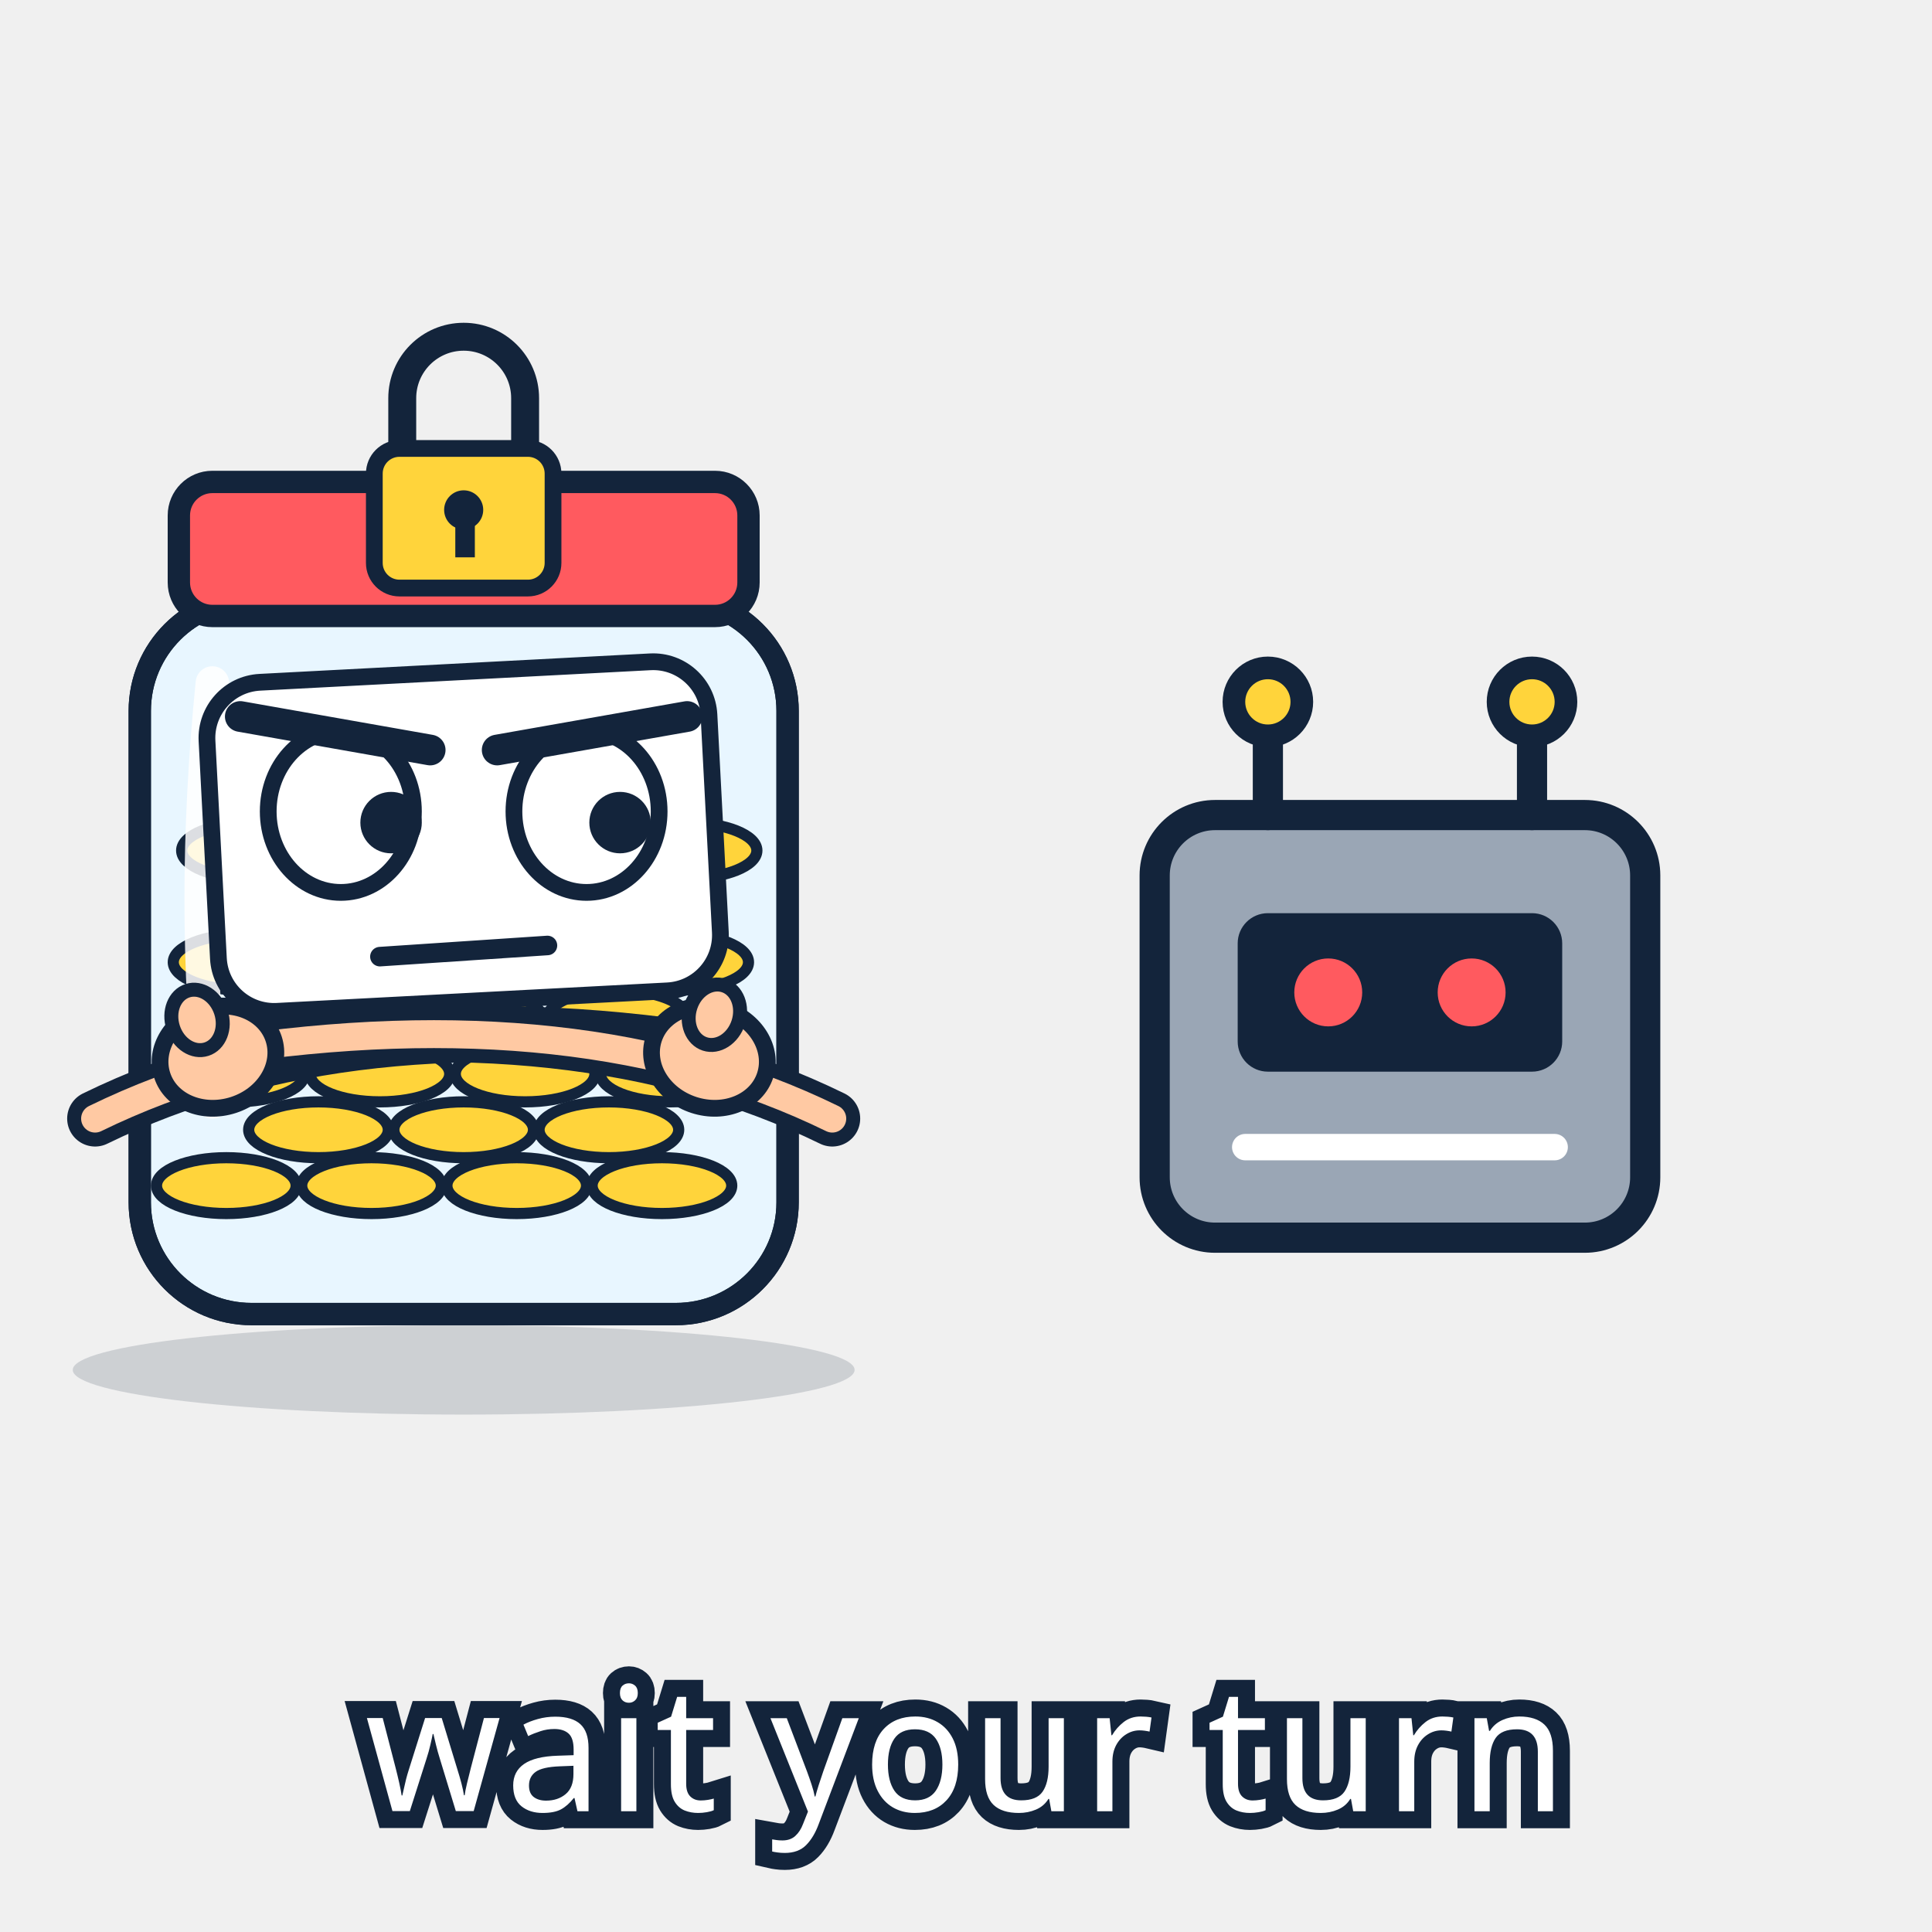
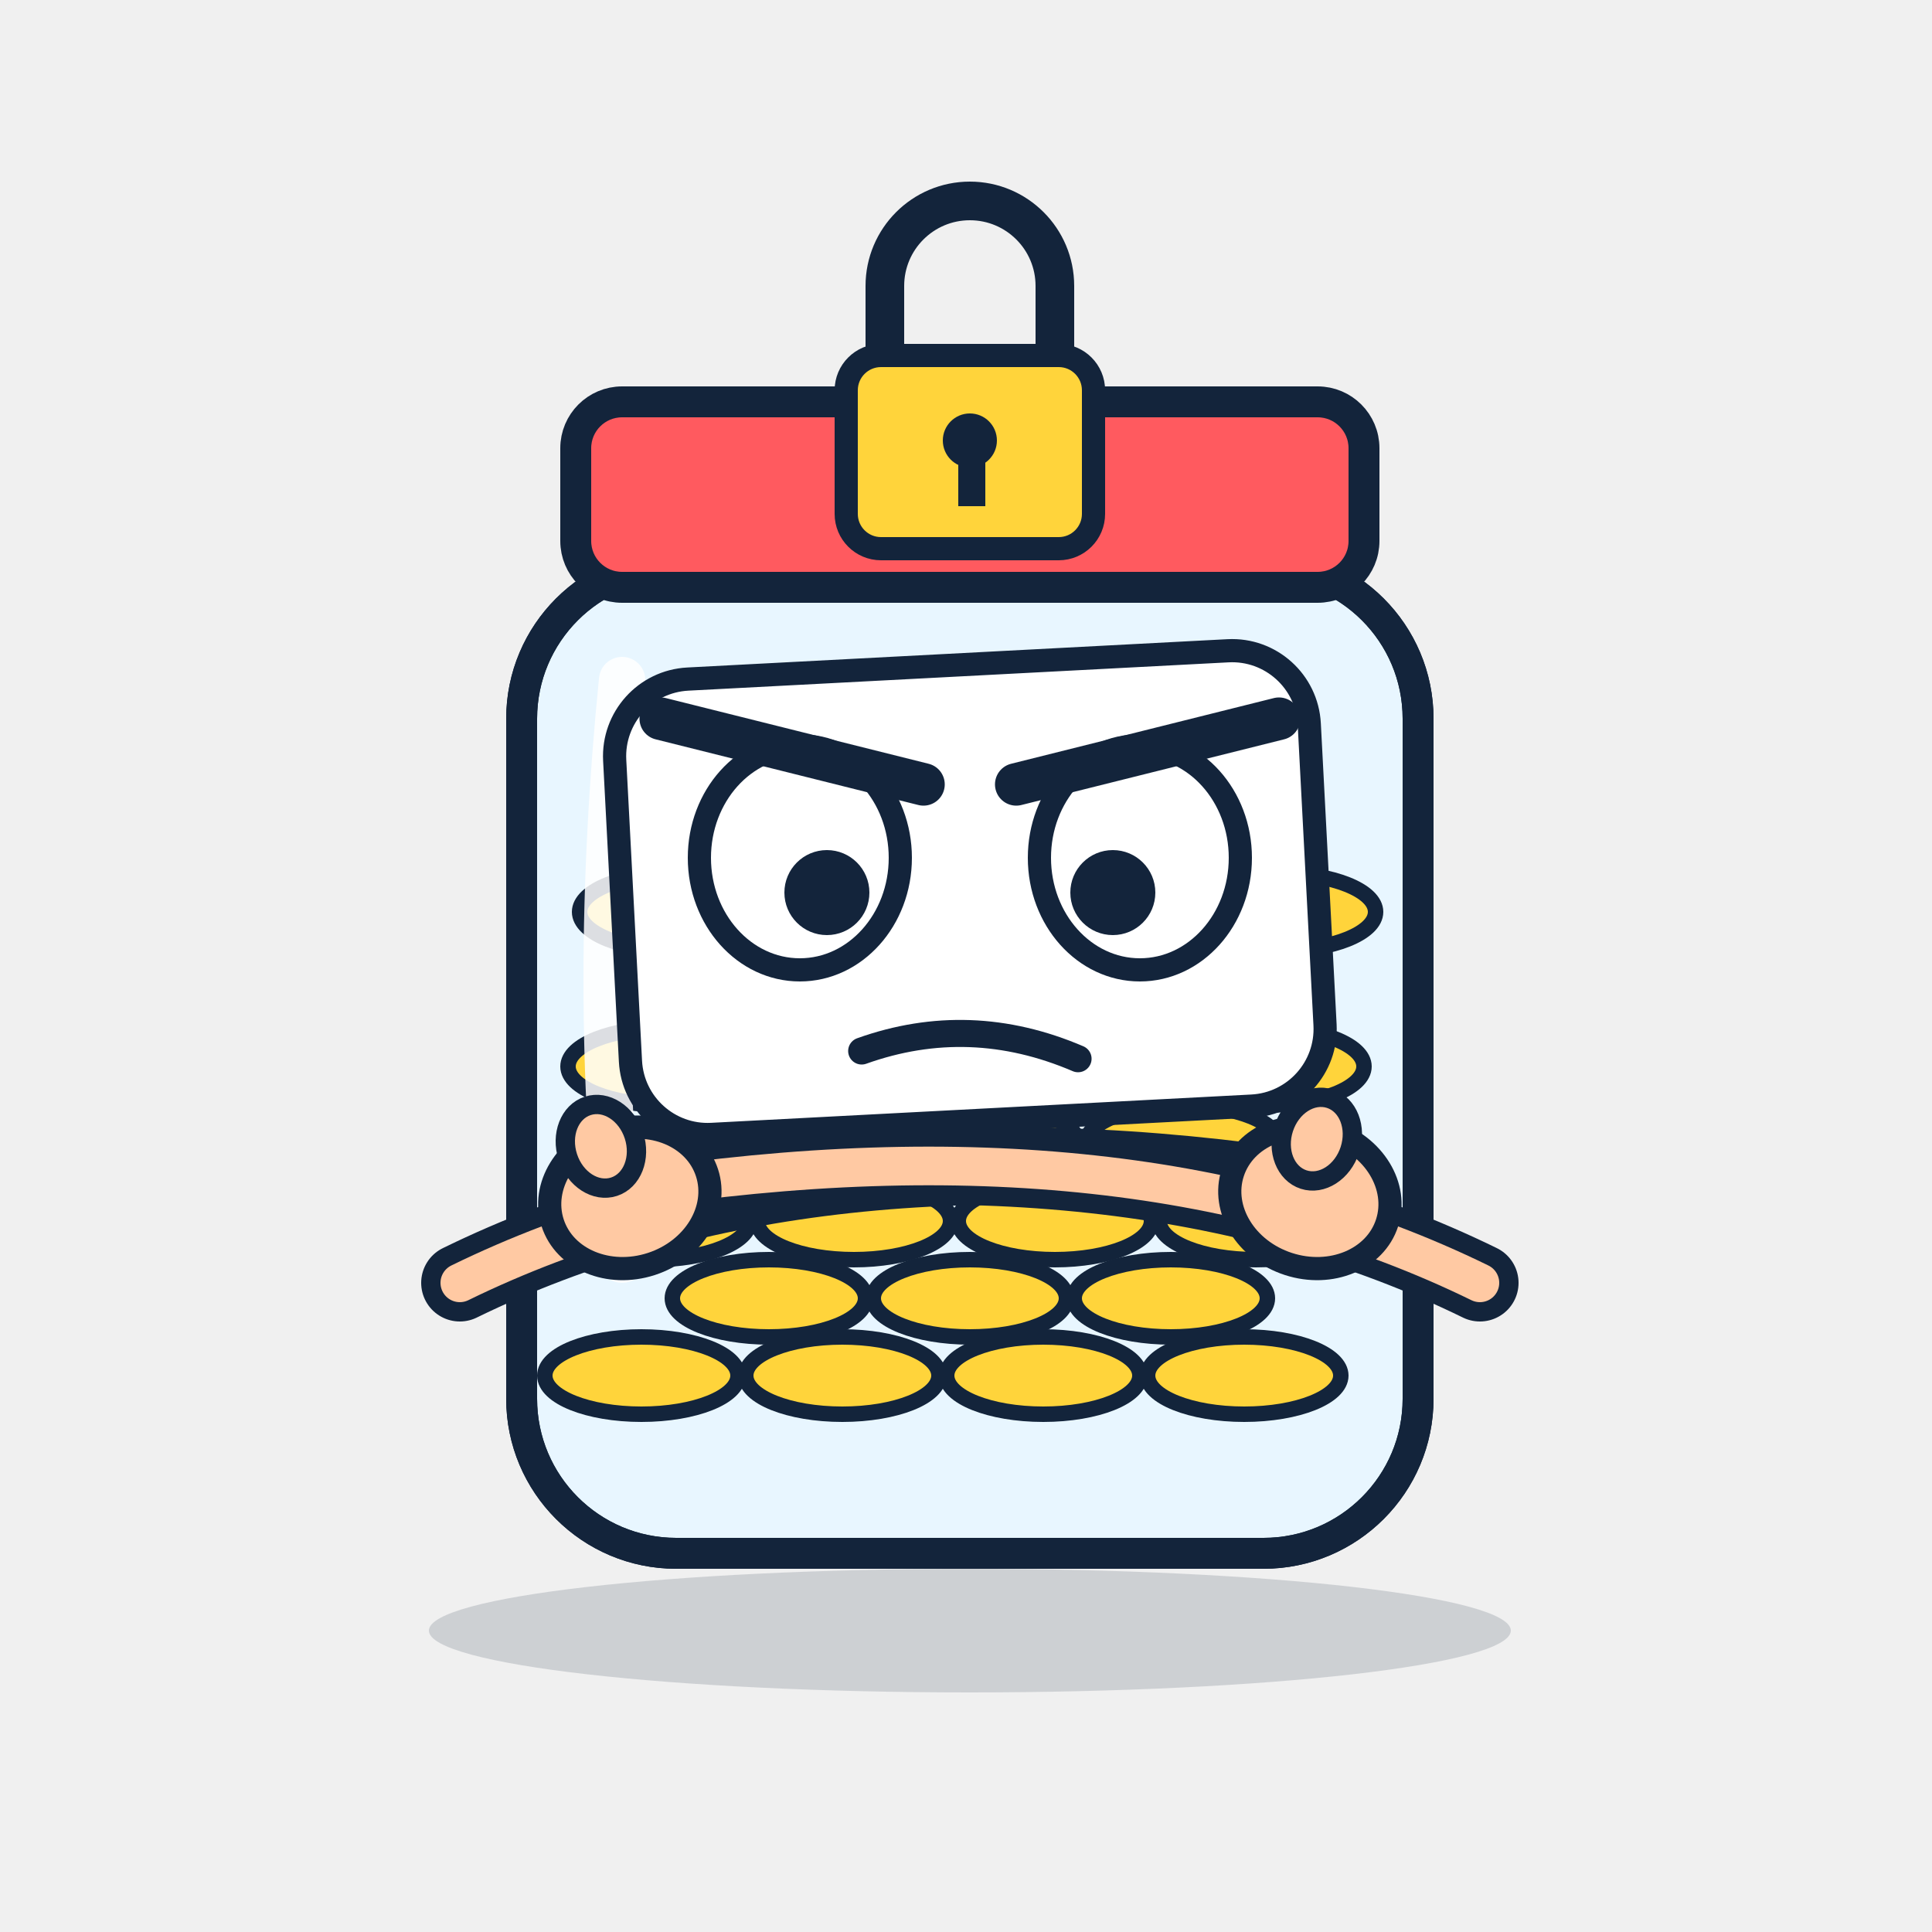
- <svg xmlns="http://www.w3.org/2000/svg" viewBox="0 0 512 512" width="512" height="512">
+ <svg xmlns="http://www.w3.org/2000/svg" viewBox="0 0 1000 1000" width="1000" height="1000">
  <defs>
    <clipPath id="jarclip">
      <rect x="96" y="120" width="232" height="256" rx="40" />
    </clipPath>
  </defs>
-   <g transform="translate(-34,70) scale(0.74)">
-     <ellipse cx="212" cy="396" rx="140" ry="16" fill="#13243B" opacity=".16" />
-     <rect x="96" y="120" width="232" height="256" rx="40" fill="#E8F6FF" stroke="#13243B" stroke-width="8" />
-     <g clip-path="url(#jarclip)">
-       <ellipse cx="127" cy="330" rx="25" ry="10" fill="#FFD43B" stroke="#13243B" stroke-width="4" />
-       <ellipse cx="179" cy="330" rx="25" ry="10" fill="#FFD43B" stroke="#13243B" stroke-width="4" />
-       <ellipse cx="231" cy="330" rx="25" ry="10" fill="#FFD43B" stroke="#13243B" stroke-width="4" />
-       <ellipse cx="283" cy="330" rx="25" ry="10" fill="#FFD43B" stroke="#13243B" stroke-width="4" />
-       <ellipse cx="160" cy="310" rx="25" ry="10" fill="#FFD43B" stroke="#13243B" stroke-width="4" />
-       <ellipse cx="212" cy="310" rx="25" ry="10" fill="#FFD43B" stroke="#13243B" stroke-width="4" />
-       <ellipse cx="264" cy="310" rx="25" ry="10" fill="#FFD43B" stroke="#13243B" stroke-width="4" />
-       <ellipse cx="130" cy="290" rx="25" ry="10" fill="#FFD43B" stroke="#13243B" stroke-width="4" />
-       <ellipse cx="182" cy="290" rx="25" ry="10" fill="#FFD43B" stroke="#13243B" stroke-width="4" />
-       <ellipse cx="234" cy="290" rx="25" ry="10" fill="#FFD43B" stroke="#13243B" stroke-width="4" />
-       <ellipse cx="286" cy="290" rx="25" ry="10" fill="#FFD43B" stroke="#13243B" stroke-width="4" />
-       <ellipse cx="163" cy="270" rx="25" ry="10" fill="#FFD43B" stroke="#13243B" stroke-width="4" />
-       <ellipse cx="215" cy="270" rx="25" ry="10" fill="#FFD43B" stroke="#13243B" stroke-width="4" />
-       <ellipse cx="267" cy="270" rx="25" ry="10" fill="#FFD43B" stroke="#13243B" stroke-width="4" />
-       <ellipse cx="133" cy="250" rx="25" ry="10" fill="#FFD43B" stroke="#13243B" stroke-width="4" />
-       <ellipse cx="185" cy="250" rx="25" ry="10" fill="#FFD43B" stroke="#13243B" stroke-width="4" />
-       <ellipse cx="237" cy="250" rx="25" ry="10" fill="#FFD43B" stroke="#13243B" stroke-width="4" />
-       <ellipse cx="289" cy="250" rx="25" ry="10" fill="#FFD43B" stroke="#13243B" stroke-width="4" />
-       <ellipse cx="155" cy="230" rx="25" ry="10" fill="#FFD43B" stroke="#13243B" stroke-width="4" />
-       <ellipse cx="207" cy="230" rx="25" ry="10" fill="#FFD43B" stroke="#13243B" stroke-width="4" />
-       <ellipse cx="259" cy="230" rx="25" ry="10" fill="#FFD43B" stroke="#13243B" stroke-width="4" />
-       <ellipse cx="136" cy="210" rx="25" ry="10" fill="#FFD43B" stroke="#13243B" stroke-width="4" />
-       <ellipse cx="188" cy="210" rx="25" ry="10" fill="#FFD43B" stroke="#13243B" stroke-width="4" />
-       <ellipse cx="240" cy="210" rx="25" ry="10" fill="#FFD43B" stroke="#13243B" stroke-width="4" />
-       <ellipse cx="292" cy="210" rx="25" ry="10" fill="#FFD43B" stroke="#13243B" stroke-width="4" />
-     </g>
-     <rect x="96" y="120" width="232" height="256" rx="40" fill="none" stroke="#13243B" stroke-width="8" />
-     <path d="M122 150 Q114 230 122 300" stroke="#fff" stroke-width="12" stroke-linecap="round" fill="none" opacity=".85" />
-     <rect x="110" y="78" width="204" height="48" rx="12" fill="#FF5A5F" stroke="#13243B" stroke-width="8" />
-     <path d="M190 72 V48 a22 22 0 0 1 44 0 V72" fill="none" stroke="#13243B" stroke-width="10" />
-     <rect x="180" y="66" width="64" height="50" rx="9" fill="#FFD43B" stroke="#13243B" stroke-width="6" />
-     <circle cx="212" cy="88" r="7" fill="#13243B" />
-     <rect x="209" y="90" width="7" height="15" fill="#13243B" />
-     <rect x="122" y="146" width="180" height="118" rx="20" fill="#fff" stroke="#13243B" stroke-width="6" transform="rotate(-3 212 205)" />
-     <ellipse cx="168" cy="196" rx="26" ry="29" fill="#fff" stroke="#13243B" stroke-width="6" />
-     <ellipse cx="256" cy="196" rx="26" ry="29" fill="#fff" stroke="#13243B" stroke-width="6" />
-     <circle cx="186" cy="200" r="11" fill="#13243B" />
-     <circle cx="268" cy="200" r="11" fill="#13243B" />
-     <path d="M132 162 L200 174" stroke="#13243B" stroke-width="11" stroke-linecap="round" />
-     <path d="M292 162 L224 174" stroke="#13243B" stroke-width="11" stroke-linecap="round" />
-     <path d="M182 248 L242 244" stroke="#13243B" stroke-width="7" stroke-linecap="round" />
-     <path d="M80 306 Q170 262 300 282" fill="none" stroke="#13243B" stroke-width="20" stroke-linecap="round" />
-     <path d="M80 306 Q170 262 300 282" fill="none" stroke="#FFC9A3" stroke-width="10" stroke-linecap="round" />
-     <path d="M344 306 Q254 262 124 282" fill="none" stroke="#13243B" stroke-width="20" stroke-linecap="round" />
-     <path d="M344 306 Q254 262 124 282" fill="none" stroke="#FFC9A3" stroke-width="10" stroke-linecap="round" />
-     <g transform="translate(124,284) rotate(-18) scale(1)">
-       <ellipse cx="0" cy="0" rx="21" ry="18" fill="#FFC9A3" stroke="#13243B" stroke-width="6" />
-       <ellipse cx="-3" cy="-15" rx="9" ry="11" fill="#FFC9A3" stroke="#13243B" stroke-width="5" />
-     </g>
-     <g transform="translate(300,284) rotate(18) scale(1)">
-       <ellipse cx="0" cy="0" rx="21" ry="18" fill="#FFC9A3" stroke="#13243B" stroke-width="6" />
-       <ellipse cx="-3" cy="-15" rx="9" ry="11" fill="#FFC9A3" stroke="#13243B" stroke-width="5" />
+   <g transform="translate(78,52) scale(2.0)">
+     <g transform="translate(0,0) scale(1)">
+       <ellipse cx="212" cy="396" rx="140" ry="16" fill="#13243B" opacity=".16" />
+       <rect x="96" y="120" width="232" height="256" rx="40" fill="#E8F6FF" stroke="#13243B" stroke-width="8" />
+       <g clip-path="url(#jarclip)">
+         <ellipse cx="127" cy="330" rx="25" ry="10" fill="#FFD43B" stroke="#13243B" stroke-width="4" />
+         <ellipse cx="179" cy="330" rx="25" ry="10" fill="#FFD43B" stroke="#13243B" stroke-width="4" />
+         <ellipse cx="231" cy="330" rx="25" ry="10" fill="#FFD43B" stroke="#13243B" stroke-width="4" />
+         <ellipse cx="283" cy="330" rx="25" ry="10" fill="#FFD43B" stroke="#13243B" stroke-width="4" />
+         <ellipse cx="160" cy="310" rx="25" ry="10" fill="#FFD43B" stroke="#13243B" stroke-width="4" />
+         <ellipse cx="212" cy="310" rx="25" ry="10" fill="#FFD43B" stroke="#13243B" stroke-width="4" />
+         <ellipse cx="264" cy="310" rx="25" ry="10" fill="#FFD43B" stroke="#13243B" stroke-width="4" />
+         <ellipse cx="130" cy="290" rx="25" ry="10" fill="#FFD43B" stroke="#13243B" stroke-width="4" />
+         <ellipse cx="182" cy="290" rx="25" ry="10" fill="#FFD43B" stroke="#13243B" stroke-width="4" />
+         <ellipse cx="234" cy="290" rx="25" ry="10" fill="#FFD43B" stroke="#13243B" stroke-width="4" />
+         <ellipse cx="286" cy="290" rx="25" ry="10" fill="#FFD43B" stroke="#13243B" stroke-width="4" />
+         <ellipse cx="163" cy="270" rx="25" ry="10" fill="#FFD43B" stroke="#13243B" stroke-width="4" />
+         <ellipse cx="215" cy="270" rx="25" ry="10" fill="#FFD43B" stroke="#13243B" stroke-width="4" />
+         <ellipse cx="267" cy="270" rx="25" ry="10" fill="#FFD43B" stroke="#13243B" stroke-width="4" />
+         <ellipse cx="133" cy="250" rx="25" ry="10" fill="#FFD43B" stroke="#13243B" stroke-width="4" />
+         <ellipse cx="185" cy="250" rx="25" ry="10" fill="#FFD43B" stroke="#13243B" stroke-width="4" />
+         <ellipse cx="237" cy="250" rx="25" ry="10" fill="#FFD43B" stroke="#13243B" stroke-width="4" />
+         <ellipse cx="289" cy="250" rx="25" ry="10" fill="#FFD43B" stroke="#13243B" stroke-width="4" />
+         <ellipse cx="155" cy="230" rx="25" ry="10" fill="#FFD43B" stroke="#13243B" stroke-width="4" />
+         <ellipse cx="207" cy="230" rx="25" ry="10" fill="#FFD43B" stroke="#13243B" stroke-width="4" />
+         <ellipse cx="259" cy="230" rx="25" ry="10" fill="#FFD43B" stroke="#13243B" stroke-width="4" />
+         <ellipse cx="136" cy="210" rx="25" ry="10" fill="#FFD43B" stroke="#13243B" stroke-width="4" />
+         <ellipse cx="188" cy="210" rx="25" ry="10" fill="#FFD43B" stroke="#13243B" stroke-width="4" />
+         <ellipse cx="240" cy="210" rx="25" ry="10" fill="#FFD43B" stroke="#13243B" stroke-width="4" />
+         <ellipse cx="292" cy="210" rx="25" ry="10" fill="#FFD43B" stroke="#13243B" stroke-width="4" />
+       </g>
+       <rect x="96" y="120" width="232" height="256" rx="40" fill="none" stroke="#13243B" stroke-width="8" />
+       <path d="M122 150 Q114 230 122 300" stroke="#fff" stroke-width="12" stroke-linecap="round" fill="none" opacity=".85" />
+       <rect x="110" y="78" width="204" height="48" rx="12" fill="#FF5A5F" stroke="#13243B" stroke-width="8" />
+       <path d="M190 72 V48 a22 22 0 0 1 44 0 V72" fill="none" stroke="#13243B" stroke-width="10" />
+       <rect x="180" y="66" width="64" height="50" rx="9" fill="#FFD43B" stroke="#13243B" stroke-width="6" />
+       <circle cx="212" cy="88" r="7" fill="#13243B" />
+       <rect x="209" y="90" width="7" height="15" fill="#13243B" />
+       <rect x="122" y="146" width="180" height="118" rx="20" fill="#fff" stroke="#13243B" stroke-width="6" transform="rotate(-3 212 205)" />
+       <ellipse cx="168" cy="196" rx="26" ry="29" fill="#fff" stroke="#13243B" stroke-width="6" />
+       <ellipse cx="256" cy="196" rx="26" ry="29" fill="#fff" stroke="#13243B" stroke-width="6" />
+       <circle cx="175" cy="205" r="11" fill="#13243B" />
+       <circle cx="249" cy="205" r="11" fill="#13243B" />
+       <path d="M132 160 L200 177" stroke="#13243B" stroke-width="11" stroke-linecap="round" />
+       <path d="M292 160 L224 177" stroke="#13243B" stroke-width="11" stroke-linecap="round" />
+       <path d="M184 246 Q212 236 240 248" fill="none" stroke="#13243B" stroke-width="7" stroke-linecap="round" />
+       <path d="M80 306 Q170 262 300 282" fill="none" stroke="#13243B" stroke-width="20" stroke-linecap="round" />
+       <path d="M80 306 Q170 262 300 282" fill="none" stroke="#FFC9A3" stroke-width="10" stroke-linecap="round" />
+       <path d="M344 306 Q254 262 124 282" fill="none" stroke="#13243B" stroke-width="20" stroke-linecap="round" />
+       <path d="M344 306 Q254 262 124 282" fill="none" stroke="#FFC9A3" stroke-width="10" stroke-linecap="round" />
+       <g transform="translate(124,284) rotate(-18) scale(1)">
+         <ellipse cx="0" cy="0" rx="21" ry="18" fill="#FFC9A3" stroke="#13243B" stroke-width="6" />
+         <ellipse cx="-3" cy="-15" rx="9" ry="11" fill="#FFC9A3" stroke="#13243B" stroke-width="5" />
+       </g>
+       <g transform="translate(300,284) rotate(18) scale(1)">
+         <ellipse cx="0" cy="0" rx="21" ry="18" fill="#FFC9A3" stroke="#13243B" stroke-width="6" />
+         <ellipse cx="-3" cy="-15" rx="9" ry="11" fill="#FFC9A3" stroke="#13243B" stroke-width="5" />
+       </g>
    </g>
  </g>
-   <g transform="translate(306,176)">
-     <rect x="0" y="40" width="130" height="112" rx="16" fill="#9AA6B5" stroke="#13243B" stroke-width="8" />
-     <rect x="22" y="66" width="86" height="42" rx="8" fill="#13243B" />
-     <circle cx="46" cy="87" r="9" fill="#FF5A5F" />
-     <circle cx="84" cy="87" r="9" fill="#FF5A5F" />
-     <path d="M30 40 V16 M100 40 V16" stroke="#13243B" stroke-width="8" stroke-linecap="round" />
-     <circle cx="30" cy="10" r="9" fill="#FFD43B" stroke="#13243B" stroke-width="6" />
-     <circle cx="100" cy="10" r="9" fill="#FFD43B" stroke="#13243B" stroke-width="6" />
-     <path d="M24 128 h82" stroke="#fff" stroke-width="7" stroke-linecap="round" />
-   </g>
-   <text x="256" y="480" text-anchor="middle" font-family="Lilita One" font-size="46" fill="#fff" stroke="#13243B" stroke-width="9" paint-order="stroke" letter-spacing="1">wait your turn</text>
</svg>
